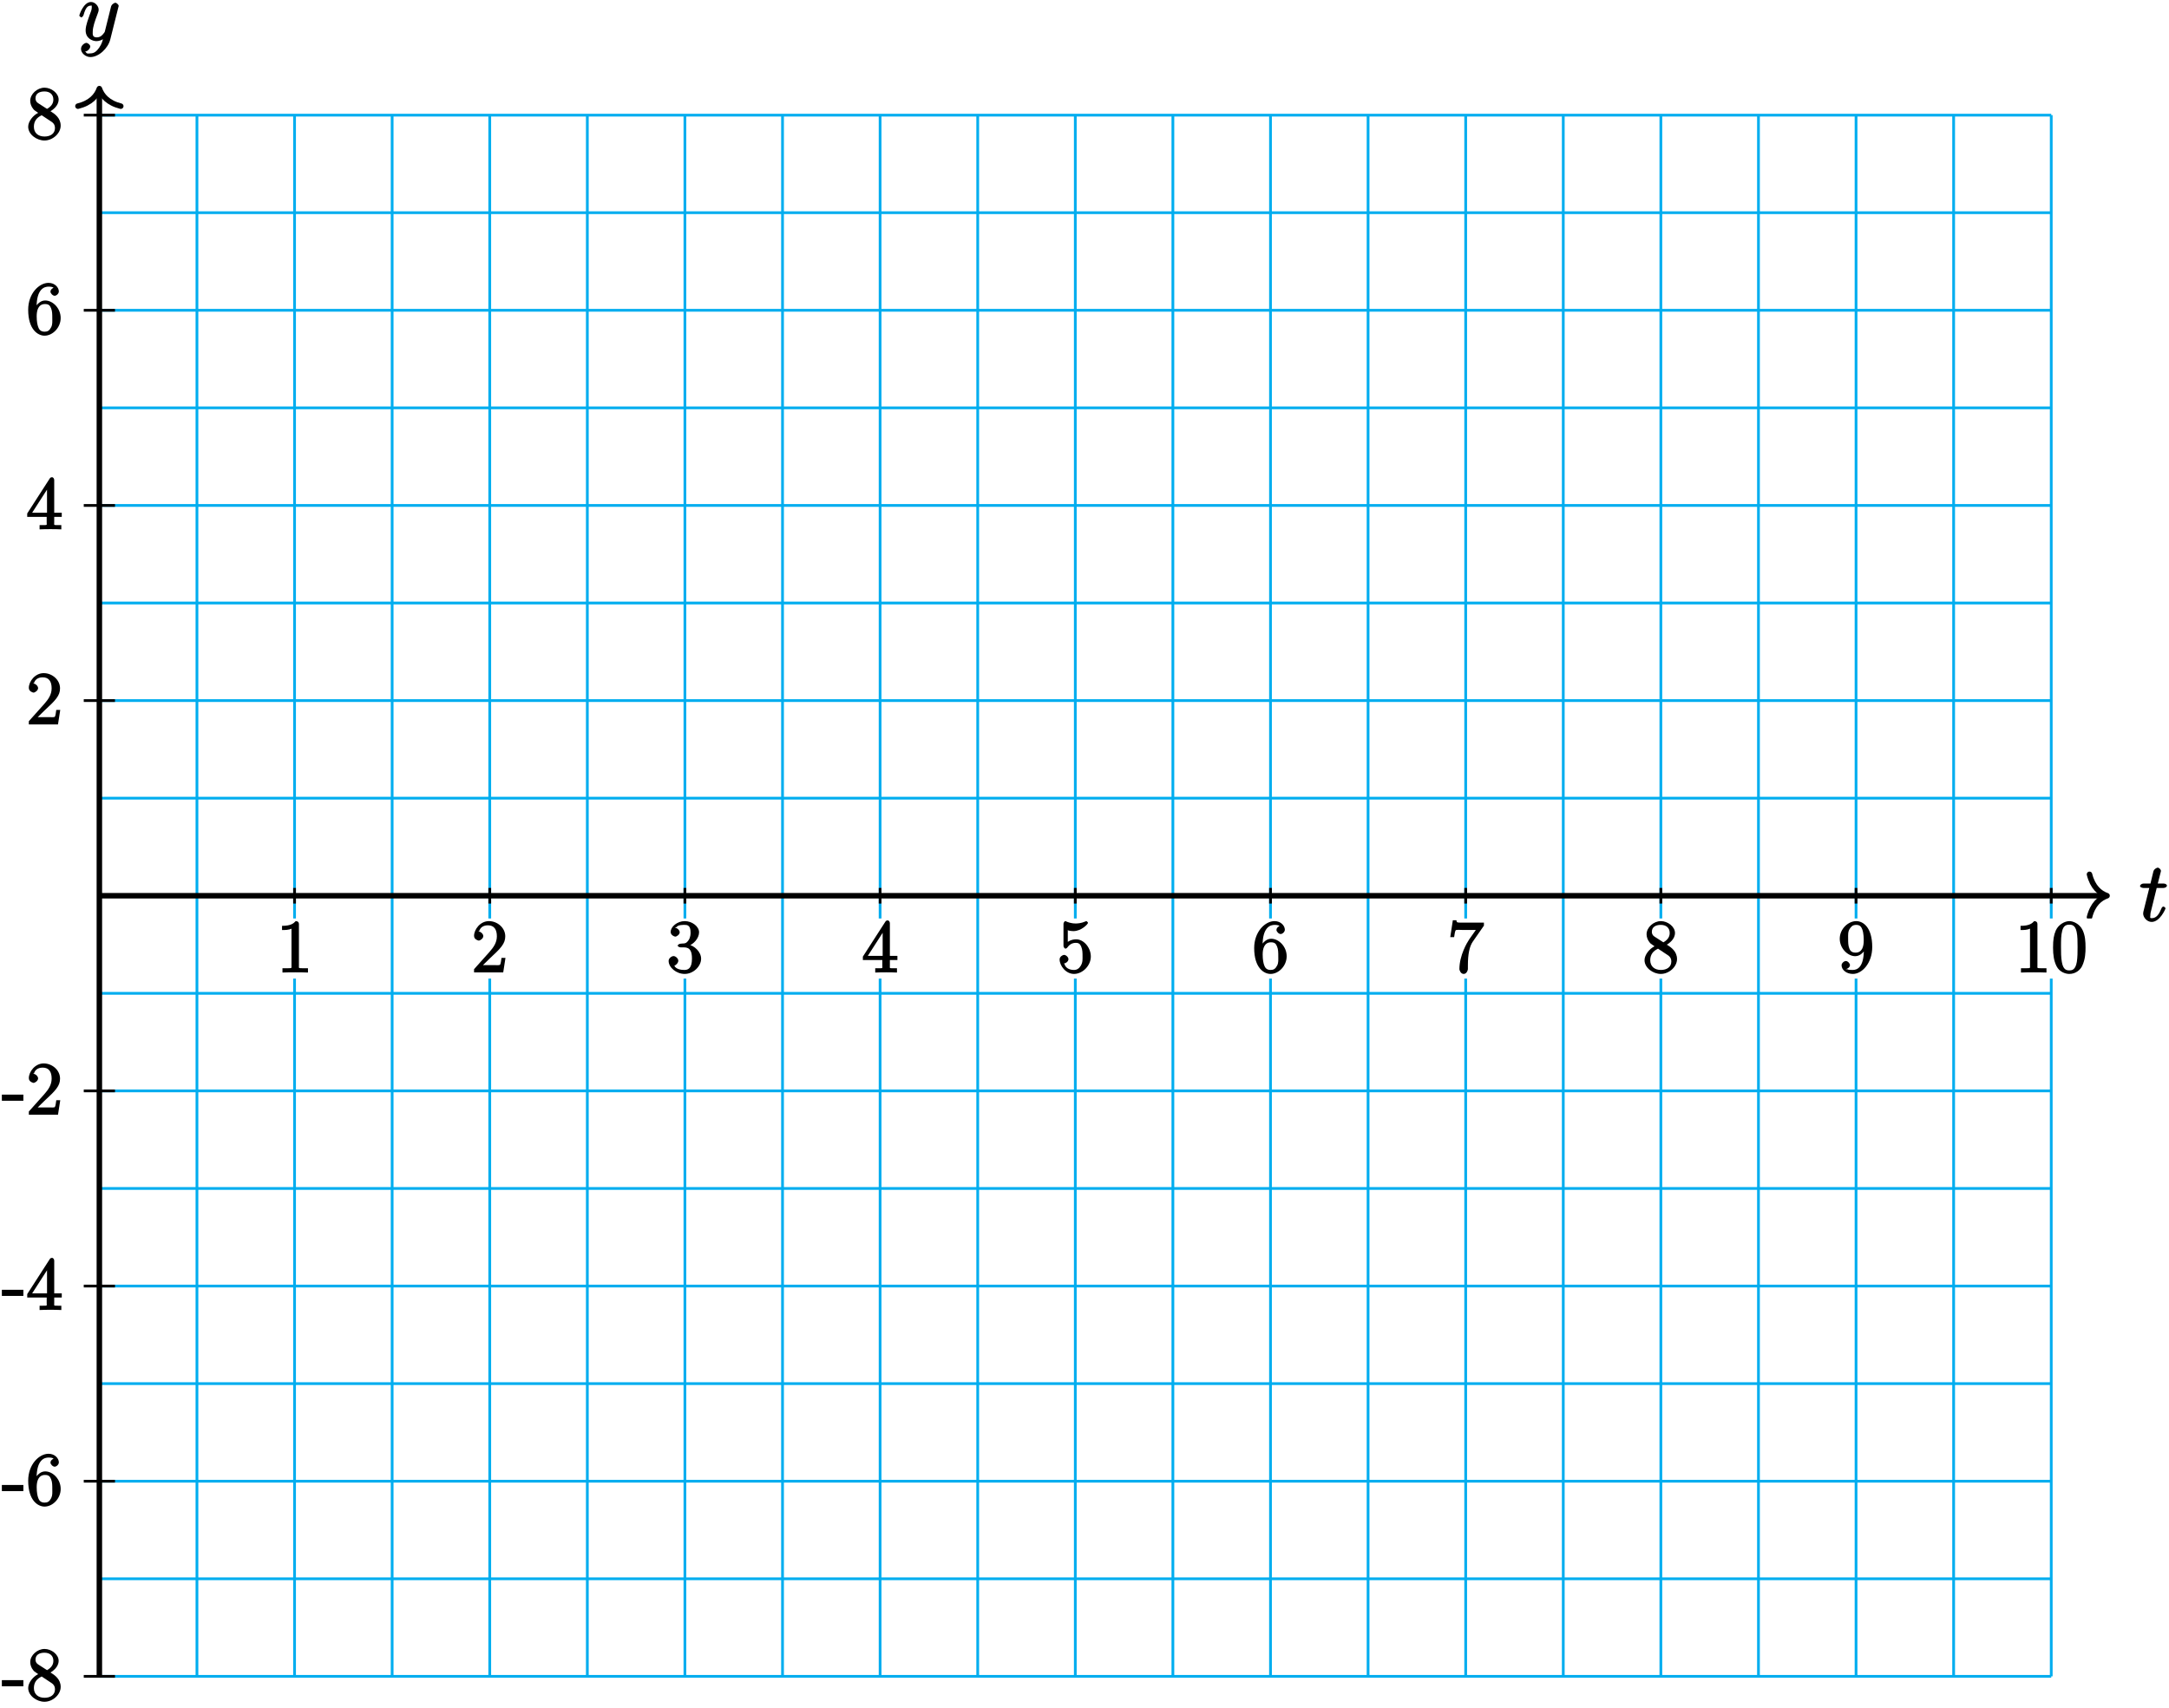
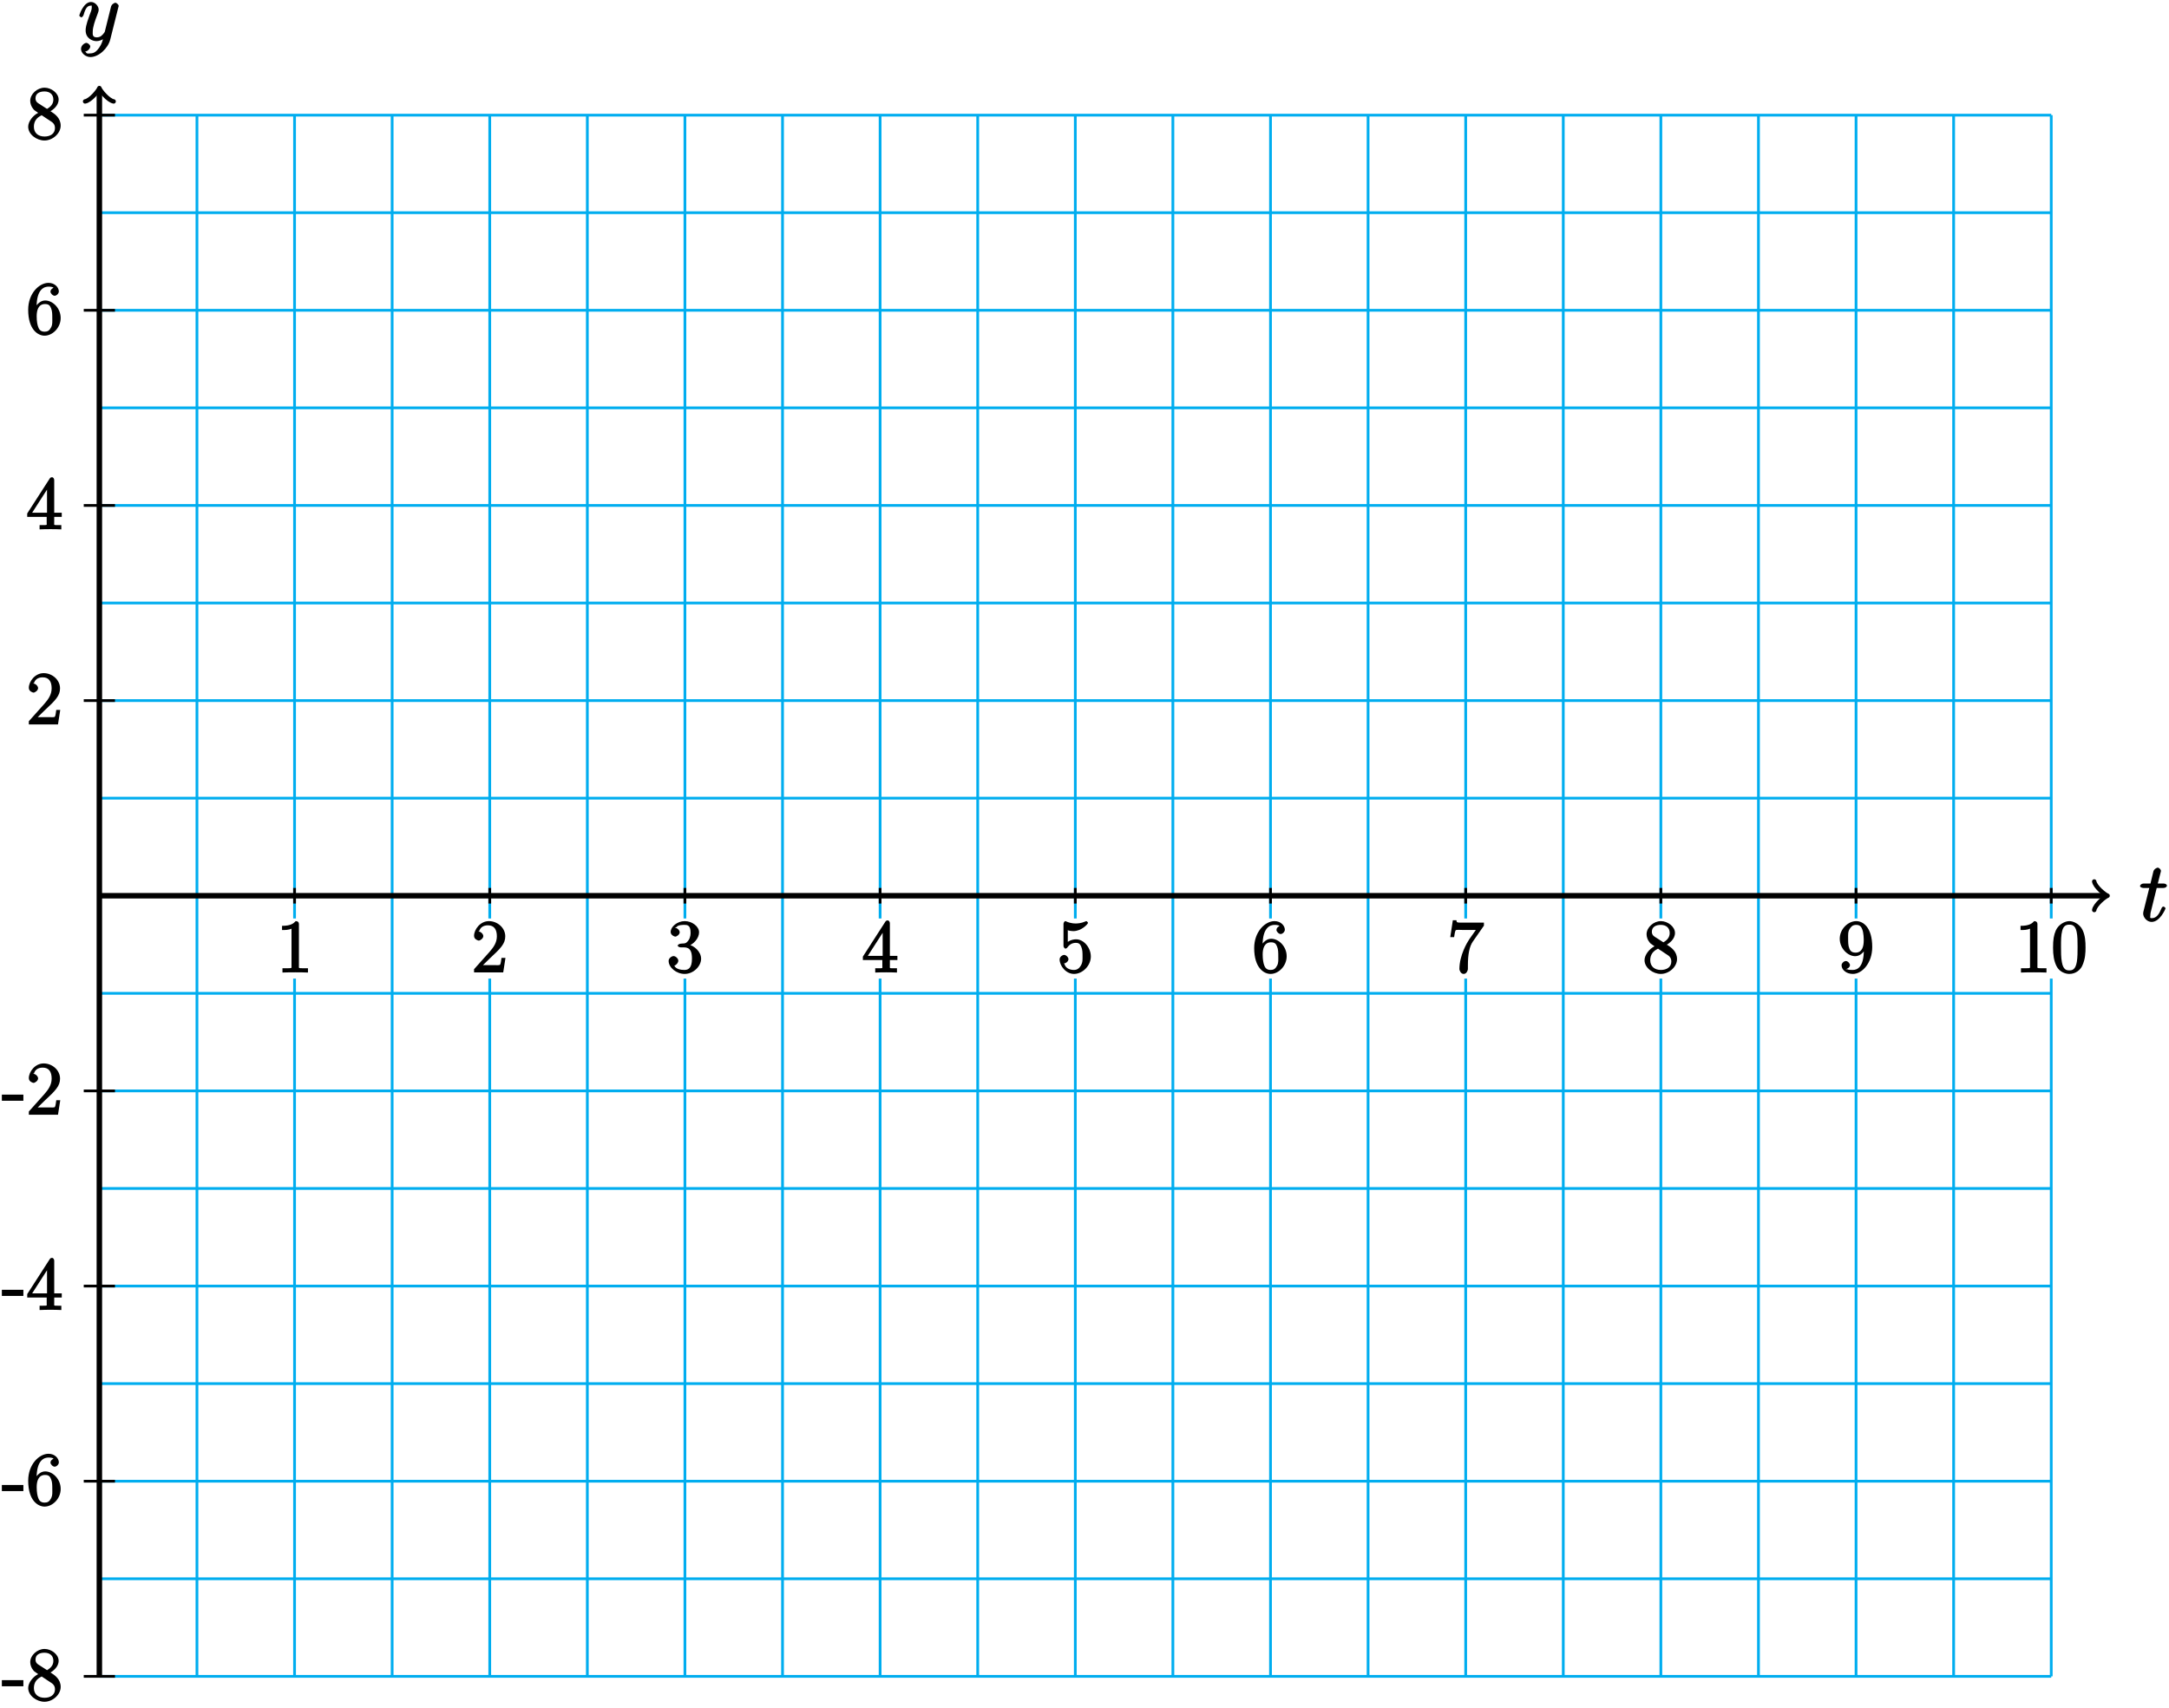
<svg xmlns="http://www.w3.org/2000/svg" xmlns:xlink="http://www.w3.org/1999/xlink" width="315pt" height="248pt" viewBox="0 0 315 248" version="1.1">
  <defs>
    <g>
      <symbol overflow="visible" id="glyph0-0">
        <path style="stroke:none;" d="" />
      </symbol>
      <symbol overflow="visible" id="glyph0-1">
        <path style="stroke:none;" d="M 2.406 -4.812 L 3.5 -4.812 C 3.734 -4.812 4 -4.953 4 -5.156 C 4 -5.297 3.781 -5.453 3.531 -5.453 L 2.672 -5.453 L 3.078 -7.047 C 3.125 -7.203 3.125 -7.234 3.125 -7.312 C 3.125 -7.5 2.828 -7.766 2.672 -7.766 C 2.562 -7.766 2.125 -7.578 2.031 -7.203 L 1.609 -5.453 L 0.609 -5.453 C 0.375 -5.453 0.094 -5.297 0.094 -5.062 C 0.094 -4.953 0.344 -4.812 0.578 -4.812 L 1.438 -4.812 L 0.688 -1.797 C 0.578 -1.375 0.547 -1.25 0.547 -1.094 C 0.547 -0.531 1.109 0.125 1.781 0.125 C 2.984 0.125 3.797 -1.766 3.797 -1.859 C 3.797 -1.922 3.578 -2.109 3.516 -2.109 C 3.484 -2.109 3.328 -2.062 3.297 -2.016 C 3.281 -2.016 3.234 -1.891 3.141 -1.703 C 2.891 -1.094 2.516 -0.422 1.812 -0.422 C 1.453 -0.422 1.594 -0.562 1.594 -0.828 C 1.594 -0.844 1.594 -1.062 1.625 -1.203 L 2.516 -4.812 Z M 2.406 -4.812 " />
      </symbol>
      <symbol overflow="visible" id="glyph0-2">
        <path style="stroke:none;" d="M 3.031 1.094 C 2.703 1.547 2.359 1.906 1.766 1.906 C 1.625 1.906 1.203 2.031 1.109 1.703 C 0.906 1.641 0.969 1.641 0.984 1.641 C 1.344 1.641 1.75 1.188 1.75 0.906 C 1.75 0.641 1.359 0.375 1.188 0.375 C 0.984 0.375 0.406 0.688 0.406 1.266 C 0.406 1.875 1.094 2.438 1.766 2.438 C 2.969 2.438 4.328 1.188 4.656 -0.125 L 5.828 -4.797 C 5.844 -4.859 5.875 -4.922 5.875 -5 C 5.875 -5.172 5.562 -5.453 5.391 -5.453 C 5.281 -5.453 4.859 -5.25 4.766 -4.891 L 3.891 -1.375 C 3.828 -1.156 3.875 -1.25 3.781 -1.109 C 3.531 -0.781 3.266 -0.422 2.688 -0.422 C 2.016 -0.422 2.109 -0.922 2.109 -1.25 C 2.109 -1.922 2.438 -2.844 2.766 -3.703 C 2.891 -4.047 2.969 -4.219 2.969 -4.453 C 2.969 -4.953 2.453 -5.562 1.859 -5.562 C 0.766 -5.562 0.156 -3.688 0.156 -3.578 C 0.156 -3.531 0.375 -3.328 0.453 -3.328 C 0.562 -3.328 0.734 -3.531 0.781 -3.688 C 1.062 -4.703 1.359 -5.031 1.828 -5.031 C 1.938 -5.031 1.969 -5.172 1.969 -4.781 C 1.969 -4.469 1.844 -4.125 1.656 -3.672 C 1.078 -2.109 1.078 -1.703 1.078 -1.422 C 1.078 -0.281 2.062 0.125 2.656 0.125 C 3 0.125 3.531 -0.031 3.844 -0.344 L 3.688 -0.516 C 3.516 0.141 3.438 0.5 3.031 1.094 Z M 3.031 1.094 " />
      </symbol>
      <symbol overflow="visible" id="glyph1-0">
        <path style="stroke:none;" d="" />
      </symbol>
      <symbol overflow="visible" id="glyph1-1">
        <path style="stroke:none;" d="M 3.266 -7.047 C 3.266 -7.297 3.094 -7.453 2.797 -7.453 C 2.5 -7.125 2.094 -6.766 0.812 -6.766 L 0.812 -6.156 C 1.234 -6.156 1.766 -6.156 2.188 -6.359 L 2.188 -0.984 C 2.188 -0.594 2.328 -0.609 1.375 -0.609 L 0.875 -0.609 L 0.875 0.016 C 1.328 -0.016 2.375 -0.016 2.734 -0.016 C 3.094 -0.016 4.125 -0.016 4.578 0.016 L 4.578 -0.609 L 4.078 -0.609 C 3.125 -0.609 3.266 -0.594 3.266 -0.984 Z M 3.266 -7.047 " />
      </symbol>
      <symbol overflow="visible" id="glyph1-2">
        <path style="stroke:none;" d="M 4.734 -2.109 L 4.344 -2.109 C 4.297 -1.781 4.25 -1.297 4.141 -1.125 C 4.062 -1.016 3.578 -1.062 3.266 -1.062 L 1.266 -1.062 L 1.391 -0.812 C 1.672 -1.062 2.344 -1.75 2.609 -2 C 4.25 -3.516 4.891 -4.172 4.891 -5.25 C 4.891 -6.484 3.75 -7.453 2.516 -7.453 C 1.266 -7.453 0.359 -6.25 0.359 -5.312 C 0.359 -4.766 1 -4.625 1.031 -4.625 C 1.266 -4.625 1.703 -4.938 1.703 -5.281 C 1.703 -5.578 1.328 -5.938 1.031 -5.938 C 0.938 -5.938 0.922 -5.938 1.109 -6 C 1.25 -6.5 1.672 -6.844 2.375 -6.844 C 3.281 -6.844 3.672 -6.234 3.672 -5.25 C 3.672 -4.328 3.188 -3.641 2.578 -2.953 L 0.359 -0.469 L 0.359 0 L 4.594 0 L 4.922 -2.109 Z M 4.734 -2.109 " />
      </symbol>
      <symbol overflow="visible" id="glyph1-3">
        <path style="stroke:none;" d="M 1.984 -4.172 C 1.797 -4.156 1.578 -4 1.578 -3.891 C 1.578 -3.797 1.812 -3.641 2 -3.641 L 2.5 -3.641 C 3.406 -3.641 3.656 -3.031 3.656 -2 C 3.656 -0.594 3.094 -0.359 2.562 -0.359 C 2.047 -0.359 1.328 -0.469 1.094 -0.984 C 1.188 -0.969 1.672 -1.312 1.672 -1.703 C 1.672 -2.016 1.281 -2.375 0.984 -2.375 C 0.719 -2.375 0.266 -2.078 0.266 -1.672 C 0.266 -0.703 1.406 0.219 2.594 0.219 C 3.875 0.219 4.984 -0.906 4.984 -1.984 C 4.984 -2.984 4.031 -3.906 3 -4.094 L 3 -3.797 C 3.922 -4.062 4.688 -5 4.688 -5.828 C 4.688 -6.688 3.656 -7.453 2.609 -7.453 C 1.531 -7.453 0.562 -6.656 0.562 -5.875 C 0.562 -5.438 1.062 -5.203 1.234 -5.203 C 1.453 -5.203 1.875 -5.516 1.875 -5.828 C 1.875 -6.172 1.453 -6.484 1.219 -6.484 C 1.156 -6.484 1.125 -6.484 1.422 -6.594 C 1.625 -6.938 2.516 -6.906 2.578 -6.906 C 2.922 -6.906 3.453 -6.891 3.453 -5.828 C 3.453 -5.625 3.469 -5.141 3.156 -4.672 C 2.828 -4.203 2.594 -4.203 2.297 -4.203 Z M 1.984 -4.172 " />
      </symbol>
      <symbol overflow="visible" id="glyph1-4">
        <path style="stroke:none;" d="M 4.047 -7.156 C 4.047 -7.359 3.891 -7.562 3.734 -7.562 C 3.656 -7.562 3.484 -7.531 3.406 -7.391 L 0.125 -2.297 L 0.125 -1.797 L 2.953 -1.797 L 2.953 -0.969 C 2.953 -0.578 3.094 -0.609 2.312 -0.609 L 1.922 -0.609 L 1.922 0.016 C 2.344 -0.016 3.203 -0.016 3.5 -0.016 C 3.797 -0.016 4.656 -0.016 5.078 0.016 L 5.078 -0.609 L 4.688 -0.609 C 3.922 -0.609 4.047 -0.578 4.047 -0.969 L 4.047 -1.797 L 5.141 -1.797 L 5.141 -2.406 L 4.047 -2.406 Z M 3 -6.312 L 3 -2.406 L 0.844 -2.406 L 3.297 -6.219 Z M 3 -6.312 " />
      </symbol>
      <symbol overflow="visible" id="glyph1-5">
        <path style="stroke:none;" d="M 1.375 -6.172 C 1.844 -6.016 2.219 -6 2.344 -6 C 3.547 -6 4.484 -7.047 4.484 -7.203 C 4.484 -7.25 4.312 -7.453 4.234 -7.453 C 4.219 -7.453 4.203 -7.453 4.109 -7.406 C 3.5 -7.141 2.984 -7.109 2.703 -7.109 C 1.984 -7.109 1.484 -7.328 1.281 -7.422 C 1.203 -7.453 1.188 -7.453 1.172 -7.453 C 1.094 -7.453 0.922 -7.234 0.922 -7.062 L 0.922 -3.859 C 0.922 -3.672 1.094 -3.453 1.219 -3.453 C 1.266 -3.453 1.406 -3.516 1.5 -3.641 C 1.812 -4.078 2.203 -4.297 2.734 -4.297 C 3.312 -4.297 3.406 -3.922 3.5 -3.734 C 3.688 -3.312 3.688 -2.781 3.688 -2.375 C 3.688 -1.969 3.734 -1.469 3.438 -0.984 C 3.203 -0.594 2.906 -0.359 2.438 -0.359 C 1.719 -0.359 1.188 -0.703 1.062 -1.234 C 0.875 -1.312 0.953 -1.297 1 -1.297 C 1.188 -1.297 1.641 -1.562 1.641 -1.922 C 1.641 -2.234 1.266 -2.547 1 -2.547 C 0.812 -2.547 0.359 -2.297 0.359 -1.891 C 0.359 -0.969 1.266 0.219 2.453 0.219 C 3.672 0.219 4.891 -0.953 4.891 -2.312 C 4.891 -3.594 3.875 -4.812 2.75 -4.812 C 2.125 -4.812 1.531 -4.5 1.25 -4.203 L 1.547 -4.094 L 1.547 -6.109 Z M 1.375 -6.172 " />
      </symbol>
      <symbol overflow="visible" id="glyph1-6">
        <path style="stroke:none;" d="M 1.484 -3.891 C 1.484 -6.625 2.641 -6.906 3.234 -6.906 C 3.625 -6.906 3.875 -6.828 3.922 -6.766 C 4.078 -6.766 3.5 -6.609 3.5 -6.172 C 3.5 -5.938 3.828 -5.578 4.109 -5.578 C 4.375 -5.578 4.719 -5.891 4.719 -6.203 C 4.719 -6.766 4.156 -7.453 3.219 -7.453 C 1.859 -7.453 0.266 -5.922 0.266 -3.547 C 0.266 -0.594 1.734 0.219 2.641 0.219 C 3.828 0.219 4.984 -0.953 4.984 -2.344 C 4.984 -3.781 3.828 -4.891 2.75 -4.891 C 1.781 -4.891 1.266 -3.906 1.156 -3.609 L 1.484 -3.609 Z M 2.641 -0.359 C 1.969 -0.359 1.812 -0.812 1.719 -1.047 C 1.609 -1.328 1.5 -1.859 1.5 -2.609 C 1.5 -3.453 1.734 -4.375 2.703 -4.375 C 3.297 -4.375 3.438 -4.125 3.594 -3.75 C 3.766 -3.359 3.766 -2.828 3.766 -2.359 C 3.766 -1.812 3.812 -1.438 3.609 -1.016 C 3.344 -0.5 3.078 -0.359 2.641 -0.359 Z M 2.641 -0.359 " />
      </symbol>
      <symbol overflow="visible" id="glyph1-7">
        <path style="stroke:none;" d="M 5.281 -6.844 L 5.281 -7.234 L 2.516 -7.234 C 1.219 -7.234 1.359 -7.219 1.281 -7.578 L 0.766 -7.578 L 0.391 -5.125 L 0.953 -5.125 C 1.016 -5.469 1.062 -6.031 1.203 -6.141 C 1.297 -6.219 1.984 -6.172 2.125 -6.172 L 4.109 -6.172 L 3.141 -4.797 C 2.859 -4.375 1.719 -2.5 1.719 -0.469 C 1.719 -0.359 1.891 0.219 2.344 0.219 C 2.781 0.219 2.953 -0.344 2.953 -0.484 L 2.953 -1.016 C 2.953 -2.625 3.172 -3.766 3.672 -4.484 L 5.281 -6.797 Z M 5.281 -6.844 " />
      </symbol>
      <symbol overflow="visible" id="glyph1-8">
        <path style="stroke:none;" d="M 3.328 -3.922 C 3.859 -4.219 4.688 -4.828 4.688 -5.734 C 4.688 -6.656 3.625 -7.453 2.641 -7.453 C 1.578 -7.453 0.562 -6.531 0.562 -5.547 C 0.562 -5.172 0.703 -4.703 1.016 -4.344 C 1.125 -4.203 1.141 -4.188 1.719 -3.797 C 0.984 -3.438 0.266 -2.562 0.266 -1.781 C 0.266 -0.641 1.531 0.219 2.625 0.219 C 3.828 0.219 4.984 -0.812 4.984 -1.938 C 4.984 -3.031 4.172 -3.625 3.516 -4.031 Z M 1.859 -5.109 C 1.719 -5.203 1.328 -5.375 1.328 -5.906 C 1.328 -6.609 1.906 -6.906 2.625 -6.906 C 3.406 -6.906 3.922 -6.484 3.922 -5.719 C 3.922 -5.062 3.484 -4.641 3 -4.375 Z M 2.125 -3.516 L 3.422 -2.656 C 3.703 -2.469 4.156 -2.25 4.156 -1.594 C 4.156 -0.781 3.5 -0.359 2.641 -0.359 C 1.719 -0.359 1.094 -0.875 1.094 -1.781 C 1.094 -2.609 1.547 -3.141 2.219 -3.438 Z M 2.125 -3.516 " />
      </symbol>
      <symbol overflow="visible" id="glyph1-9">
        <path style="stroke:none;" d="M 3.766 -3.281 C 3.766 -0.75 2.812 -0.359 2.156 -0.359 C 1.906 -0.359 1.453 -0.359 1.375 -0.469 L 1.125 -0.469 C 1.203 -0.453 1.75 -0.672 1.75 -1.062 C 1.75 -1.297 1.438 -1.656 1.156 -1.656 C 0.875 -1.656 0.531 -1.328 0.531 -1.047 C 0.531 -0.375 1.234 0.219 2.172 0.219 C 3.516 0.219 4.984 -1.359 4.984 -3.688 C 4.984 -6.594 3.625 -7.453 2.672 -7.453 C 1.484 -7.453 0.266 -6.312 0.266 -4.891 C 0.266 -3.484 1.438 -2.359 2.516 -2.359 C 3.312 -2.359 3.891 -3.094 4.109 -3.641 L 3.766 -3.641 Z M 2.562 -2.875 C 1.891 -2.875 1.75 -3.266 1.656 -3.484 C 1.484 -3.891 1.484 -4.406 1.484 -4.891 C 1.484 -5.484 1.438 -5.906 1.719 -6.344 C 1.922 -6.625 2.094 -6.906 2.672 -6.906 C 3.281 -6.906 3.422 -6.516 3.531 -6.266 C 3.75 -5.734 3.75 -4.828 3.75 -4.656 C 3.75 -3.75 3.516 -2.875 2.562 -2.875 Z M 2.562 -2.875 " />
      </symbol>
      <symbol overflow="visible" id="glyph1-10">
        <path style="stroke:none;" d="M 4.984 -3.594 C 4.984 -4.484 4.938 -5.359 4.547 -6.172 C 4.109 -7.078 3.172 -7.453 2.641 -7.453 C 2.016 -7.453 1.078 -7 0.672 -6.109 C 0.375 -5.422 0.266 -4.766 0.266 -3.594 C 0.266 -2.547 0.391 -1.656 0.781 -0.891 C 1.188 -0.078 2.062 0.219 2.625 0.219 C 3.562 0.219 4.219 -0.375 4.484 -0.922 C 4.969 -1.922 4.984 -2.969 4.984 -3.594 Z M 2.625 -0.297 C 2.281 -0.297 1.75 -0.328 1.547 -1.5 C 1.422 -2.156 1.422 -2.969 1.422 -3.719 C 1.422 -4.609 1.422 -5.406 1.594 -6.047 C 1.781 -6.766 2.156 -6.938 2.625 -6.938 C 3.031 -6.938 3.484 -6.844 3.688 -5.922 C 3.828 -5.312 3.828 -4.453 3.828 -3.719 C 3.828 -3 3.828 -2.188 3.719 -1.531 C 3.516 -0.344 3 -0.297 2.625 -0.297 Z M 2.625 -0.297 " />
      </symbol>
      <symbol overflow="visible" id="glyph1-11">
        <path style="stroke:none;" d="M 3.078 -2.188 L 3.078 -2.922 L -0.047 -2.922 L -0.047 -2.031 L 3.078 -2.031 Z M 3.078 -2.188 " />
      </symbol>
    </g>
  </defs>
  <g id="surface1">
    <path style="fill:none;stroke-width:0.399;stroke-linecap:butt;stroke-linejoin:miter;stroke:rgb(0%,67.839%,93.729%);stroke-opacity:1;stroke-miterlimit:10;" d="M -0 -113.386 L 283.468 -113.386 M -0 -99.214 L 283.468 -99.214 M -0 -85.042 L 283.468 -85.042 M -0 -70.867 L 283.468 -70.867 M -0 -56.695 L 283.468 -56.695 M -0 -42.519 L 283.468 -42.519 M -0 -28.347 L 283.468 -28.347 M -0 -14.175 L 283.468 -14.175 M -0 0.001 L 283.468 0.001 M -0 14.172 L 283.468 14.172 M -0 28.348 L 283.468 28.348 M -0 42.52 L 283.468 42.52 M -0 56.692 L 283.468 56.692 M -0 70.868 L 283.468 70.868 M -0 85.04 L 283.468 85.04 M -0 99.215 L 283.468 99.215 M -0 113.383 L 283.468 113.383 M -0 -113.386 L -0 113.387 M 14.172 -113.386 L 14.172 113.387 M 28.347 -113.386 L 28.347 113.387 M 42.519 -113.386 L 42.519 113.387 M 56.695 -113.386 L 56.695 113.387 M 70.867 -113.386 L 70.867 113.387 M 85.039 -113.386 L 85.039 113.387 M 99.215 -113.386 L 99.215 113.387 M 113.386 -113.386 L 113.386 113.387 M 127.562 -113.386 L 127.562 113.387 M 141.734 -113.386 L 141.734 113.387 M 155.906 -113.386 L 155.906 113.387 M 170.082 -113.386 L 170.082 113.387 M 184.254 -113.386 L 184.254 113.387 M 198.429 -113.386 L 198.429 113.387 M 212.601 -113.386 L 212.601 113.387 M 226.773 -113.386 L 226.773 113.387 M 240.949 -113.386 L 240.949 113.387 M 255.121 -113.386 L 255.121 113.387 M 269.293 -113.386 L 269.293 113.387 M 283.468 -113.386 L 283.468 113.387 " transform="matrix(1,0,0,-1,14.43,130.11)" />
-     <path style="fill:none;stroke-width:0.797;stroke-linecap:butt;stroke-linejoin:miter;stroke:rgb(0%,0%,0%);stroke-opacity:1;stroke-miterlimit:10;" d="M -0 0.001 L 291.175 0.001 " transform="matrix(1,0,0,-1,14.43,130.11)" />
-     <path style="fill:none;stroke-width:0.797;stroke-linecap:round;stroke-linejoin:round;stroke:rgb(0%,0%,0%);stroke-opacity:1;stroke-miterlimit:10;" d="M -2.551 3.11 C -2.086 1.243 -1.047 0.364 0 0.001 C -1.047 -0.363 -2.086 -1.245 -2.551 -3.113 " transform="matrix(1,0,0,-1,306.0037,130.11)" />
+     <path style="fill:none;stroke-width:0.797;stroke-linecap:butt;stroke-linejoin:miter;stroke:rgb(0%,0%,0%);stroke-opacity:1;stroke-miterlimit:10;" d="M -0 0.001 L 291.265 0.001 " transform="matrix(1,0,0,-1,14.43,130.11)" />
+     <path style="fill:none;stroke-width:0.638;stroke-linecap:round;stroke-linejoin:round;stroke:rgb(0%,0%,0%);stroke-opacity:1;stroke-miterlimit:10;" d="M -1.554 2.071 C -1.425 1.294 0 0.13 0.387 0.001 C 0 -0.128 -1.425 -1.296 -1.554 -2.074 " transform="matrix(1,0,0,-1,305.6948,130.11)" />
    <g style="fill:rgb(0%,0%,0%);fill-opacity:1;">
      <use xlink:href="#glyph0-1" x="310.7" y="133.79" />
    </g>
-     <path style="fill:none;stroke-width:0.797;stroke-linecap:butt;stroke-linejoin:miter;stroke:rgb(0%,0%,0%);stroke-opacity:1;stroke-miterlimit:10;" d="M -0 -113.386 L -0 116.84 " transform="matrix(1,0,0,-1,14.43,130.11)" />
-     <path style="fill:none;stroke-width:0.797;stroke-linecap:round;stroke-linejoin:round;stroke:rgb(0%,0%,0%);stroke-opacity:1;stroke-miterlimit:10;" d="M -2.549 3.11 C -2.084 1.242 -1.045 0.364 -0.002 0 C -1.045 -0.363 -2.084 -1.246 -2.549 -3.109 " transform="matrix(0,-1,-1,0,14.43,12.86922)" />
+     <path style="fill:none;stroke-width:0.797;stroke-linecap:butt;stroke-linejoin:miter;stroke:rgb(0%,0%,0%);stroke-opacity:1;stroke-miterlimit:10;" d="M -0 -113.386 L -0 116.93 " transform="matrix(1,0,0,-1,14.43,130.11)" />
+     <path style="fill:none;stroke-width:0.638;stroke-linecap:round;stroke-linejoin:round;stroke:rgb(0%,0%,0%);stroke-opacity:1;stroke-miterlimit:10;" d="M -1.552 2.071 C -1.423 1.293 -0.002 0.129 0.389 0 C -0.002 -0.129 -1.423 -1.297 -1.552 -2.074 " transform="matrix(0,-1,-1,0,14.43,13.17808)" />
    <g style="fill:rgb(0%,0%,0%);fill-opacity:1;">
      <use xlink:href="#glyph0-2" x="11.36" y="5.85" />
    </g>
    <path style="fill:none;stroke-width:0.399;stroke-linecap:butt;stroke-linejoin:miter;stroke:rgb(0%,0%,0%);stroke-opacity:1;stroke-miterlimit:10;" d="M 28.347 1.133 L 28.347 -1.132 " transform="matrix(1,0,0,-1,14.43,130.11)" />
    <path style=" stroke:none;fill-rule:nonzero;fill:rgb(100%,100%,100%);fill-opacity:1;" d="M 46.309 133.414 L 39.246 133.414 L 39.246 142.145 L 46.309 142.145 Z M 46.309 133.414 " />
    <g style="fill:rgb(0%,0%,0%);fill-opacity:1;">
      <use xlink:href="#glyph1-1" x="40.147" y="141.249" />
    </g>
    <path style="fill:none;stroke-width:0.399;stroke-linecap:butt;stroke-linejoin:miter;stroke:rgb(0%,0%,0%);stroke-opacity:1;stroke-miterlimit:10;" d="M 56.695 1.133 L 56.695 -1.132 " transform="matrix(1,0,0,-1,14.43,130.11)" />
    <path style=" stroke:none;fill-rule:nonzero;fill:rgb(100%,100%,100%);fill-opacity:1;" d="M 74.652 133.414 L 67.594 133.414 L 67.594 142.145 L 74.652 142.145 Z M 74.652 133.414 " />
    <g style="fill:rgb(0%,0%,0%);fill-opacity:1;">
      <use xlink:href="#glyph1-2" x="68.487" y="141.249" />
    </g>
    <path style="fill:none;stroke-width:0.399;stroke-linecap:butt;stroke-linejoin:miter;stroke:rgb(0%,0%,0%);stroke-opacity:1;stroke-miterlimit:10;" d="M 85.039 1.133 L 85.039 -1.132 " transform="matrix(1,0,0,-1,14.43,130.11)" />
    <path style=" stroke:none;fill-rule:nonzero;fill:rgb(100%,100%,100%);fill-opacity:1;" d="M 103 133.414 L 95.941 133.414 L 95.941 142.145 L 103 142.145 Z M 103 133.414 " />
    <g style="fill:rgb(0%,0%,0%);fill-opacity:1;">
      <use xlink:href="#glyph1-3" x="96.837" y="141.249" />
    </g>
    <path style="fill:none;stroke-width:0.399;stroke-linecap:butt;stroke-linejoin:miter;stroke:rgb(0%,0%,0%);stroke-opacity:1;stroke-miterlimit:10;" d="M 113.386 1.133 L 113.386 -1.132 " transform="matrix(1,0,0,-1,14.43,130.11)" />
    <path style=" stroke:none;fill-rule:nonzero;fill:rgb(100%,100%,100%);fill-opacity:1;" d="M 131.348 133.414 L 124.285 133.414 L 124.285 142.145 L 131.348 142.145 Z M 131.348 133.414 " />
    <g style="fill:rgb(0%,0%,0%);fill-opacity:1;">
      <use xlink:href="#glyph1-4" x="125.187" y="141.249" />
    </g>
    <path style="fill:none;stroke-width:0.399;stroke-linecap:butt;stroke-linejoin:miter;stroke:rgb(0%,0%,0%);stroke-opacity:1;stroke-miterlimit:10;" d="M 141.734 1.133 L 141.734 -1.132 " transform="matrix(1,0,0,-1,14.43,130.11)" />
    <path style=" stroke:none;fill-rule:nonzero;fill:rgb(100%,100%,100%);fill-opacity:1;" d="M 159.695 133.414 L 152.633 133.414 L 152.633 142.145 L 159.695 142.145 Z M 159.695 133.414 " />
    <g style="fill:rgb(0%,0%,0%);fill-opacity:1;">
      <use xlink:href="#glyph1-5" x="153.527" y="141.249" />
    </g>
    <path style="fill:none;stroke-width:0.399;stroke-linecap:butt;stroke-linejoin:miter;stroke:rgb(0%,0%,0%);stroke-opacity:1;stroke-miterlimit:10;" d="M 170.082 1.133 L 170.082 -1.132 " transform="matrix(1,0,0,-1,14.43,130.11)" />
    <path style=" stroke:none;fill-rule:nonzero;fill:rgb(100%,100%,100%);fill-opacity:1;" d="M 188.043 133.414 L 180.98 133.414 L 180.98 142.145 L 188.043 142.145 Z M 188.043 133.414 " />
    <g style="fill:rgb(0%,0%,0%);fill-opacity:1;">
      <use xlink:href="#glyph1-6" x="181.877" y="141.249" />
    </g>
    <path style="fill:none;stroke-width:0.399;stroke-linecap:butt;stroke-linejoin:miter;stroke:rgb(0%,0%,0%);stroke-opacity:1;stroke-miterlimit:10;" d="M 198.429 1.133 L 198.429 -1.132 " transform="matrix(1,0,0,-1,14.43,130.11)" />
    <path style=" stroke:none;fill-rule:nonzero;fill:rgb(100%,100%,100%);fill-opacity:1;" d="M 216.387 133.414 L 209.328 133.414 L 209.328 142.145 L 216.387 142.145 Z M 216.387 133.414 " />
    <g style="fill:rgb(0%,0%,0%);fill-opacity:1;">
      <use xlink:href="#glyph1-7" x="210.227" y="141.249" />
    </g>
    <path style="fill:none;stroke-width:0.399;stroke-linecap:butt;stroke-linejoin:miter;stroke:rgb(0%,0%,0%);stroke-opacity:1;stroke-miterlimit:10;" d="M 226.773 1.133 L 226.773 -1.132 " transform="matrix(1,0,0,-1,14.43,130.11)" />
    <path style=" stroke:none;fill-rule:nonzero;fill:rgb(100%,100%,100%);fill-opacity:1;" d="M 244.734 133.414 L 237.676 133.414 L 237.676 142.145 L 244.734 142.145 Z M 244.734 133.414 " />
    <g style="fill:rgb(0%,0%,0%);fill-opacity:1;">
      <use xlink:href="#glyph1-8" x="238.567" y="141.249" />
    </g>
    <path style="fill:none;stroke-width:0.399;stroke-linecap:butt;stroke-linejoin:miter;stroke:rgb(0%,0%,0%);stroke-opacity:1;stroke-miterlimit:10;" d="M 255.121 1.133 L 255.121 -1.132 " transform="matrix(1,0,0,-1,14.43,130.11)" />
    <path style=" stroke:none;fill-rule:nonzero;fill:rgb(100%,100%,100%);fill-opacity:1;" d="M 273.082 133.414 L 266.02 133.414 L 266.02 142.145 L 273.082 142.145 Z M 273.082 133.414 " />
    <g style="fill:rgb(0%,0%,0%);fill-opacity:1;">
      <use xlink:href="#glyph1-9" x="266.917" y="141.249" />
    </g>
    <path style="fill:none;stroke-width:0.399;stroke-linecap:butt;stroke-linejoin:miter;stroke:rgb(0%,0%,0%);stroke-opacity:1;stroke-miterlimit:10;" d="M 283.468 1.133 L 283.468 -1.132 " transform="matrix(1,0,0,-1,14.43,130.11)" />
    <path style=" stroke:none;fill-rule:nonzero;fill:rgb(100%,100%,100%);fill-opacity:1;" d="M 304.062 133.414 L 291.734 133.414 L 291.734 142.145 L 304.062 142.145 Z M 304.062 133.414 " />
    <g style="fill:rgb(0%,0%,0%);fill-opacity:1;">
      <use xlink:href="#glyph1-1" x="292.627" y="141.249" />
      <use xlink:href="#glyph1-10" x="297.895" y="141.249" />
    </g>
    <path style="fill:none;stroke-width:0.399;stroke-linecap:butt;stroke-linejoin:miter;stroke:rgb(0%,0%,0%);stroke-opacity:1;stroke-miterlimit:10;" d="M 2.269 -113.386 L -2.266 -113.386 " transform="matrix(1,0,0,-1,14.43,130.11)" />
    <path style=" stroke:none;fill-rule:nonzero;fill:rgb(100%,100%,100%);fill-opacity:1;" d="M 9.992 239.133 L -0.582 239.133 L -0.582 247.859 L 9.992 247.859 Z M 9.992 239.133 " />
    <g style="fill:rgb(0%,0%,0%);fill-opacity:1;">
      <use xlink:href="#glyph1-11" x="0.317" y="246.969" />
      <use xlink:href="#glyph1-8" x="3.829" y="246.969" />
    </g>
    <path style="fill:none;stroke-width:0.399;stroke-linecap:butt;stroke-linejoin:miter;stroke:rgb(0%,0%,0%);stroke-opacity:1;stroke-miterlimit:10;" d="M 2.269 -85.042 L -2.266 -85.042 " transform="matrix(1,0,0,-1,14.43,130.11)" />
    <path style=" stroke:none;fill-rule:nonzero;fill:rgb(100%,100%,100%);fill-opacity:1;" d="M 9.992 210.785 L -0.582 210.785 L -0.582 219.516 L 9.992 219.516 Z M 9.992 210.785 " />
    <g style="fill:rgb(0%,0%,0%);fill-opacity:1;">
      <use xlink:href="#glyph1-11" x="0.317" y="218.619" />
      <use xlink:href="#glyph1-6" x="3.829" y="218.619" />
    </g>
    <path style="fill:none;stroke-width:0.399;stroke-linecap:butt;stroke-linejoin:miter;stroke:rgb(0%,0%,0%);stroke-opacity:1;stroke-miterlimit:10;" d="M 2.269 -56.695 L -2.266 -56.695 " transform="matrix(1,0,0,-1,14.43,130.11)" />
    <path style=" stroke:none;fill-rule:nonzero;fill:rgb(100%,100%,100%);fill-opacity:1;" d="M 9.992 182.441 L -0.582 182.441 L -0.582 191.168 L 9.992 191.168 Z M 9.992 182.441 " />
    <g style="fill:rgb(0%,0%,0%);fill-opacity:1;">
      <use xlink:href="#glyph1-11" x="0.317" y="190.269" />
      <use xlink:href="#glyph1-4" x="3.829" y="190.269" />
    </g>
    <path style="fill:none;stroke-width:0.399;stroke-linecap:butt;stroke-linejoin:miter;stroke:rgb(0%,0%,0%);stroke-opacity:1;stroke-miterlimit:10;" d="M 2.269 -28.347 L -2.266 -28.347 " transform="matrix(1,0,0,-1,14.43,130.11)" />
    <path style=" stroke:none;fill-rule:nonzero;fill:rgb(100%,100%,100%);fill-opacity:1;" d="M 9.992 154.094 L -0.582 154.094 L -0.582 162.82 L 9.992 162.82 Z M 9.992 154.094 " />
    <g style="fill:rgb(0%,0%,0%);fill-opacity:1;">
      <use xlink:href="#glyph1-11" x="0.317" y="161.919" />
      <use xlink:href="#glyph1-2" x="3.829" y="161.919" />
    </g>
    <path style="fill:none;stroke-width:0.399;stroke-linecap:butt;stroke-linejoin:miter;stroke:rgb(0%,0%,0%);stroke-opacity:1;stroke-miterlimit:10;" d="M 2.269 28.348 L -2.266 28.348 " transform="matrix(1,0,0,-1,14.43,130.11)" />
    <path style=" stroke:none;fill-rule:nonzero;fill:rgb(100%,100%,100%);fill-opacity:1;" d="M 9.992 97.398 L 2.93 97.398 L 2.93 106.125 L 9.992 106.125 Z M 9.992 97.398 " />
    <g style="fill:rgb(0%,0%,0%);fill-opacity:1;">
      <use xlink:href="#glyph1-2" x="3.827" y="105.229" />
    </g>
    <path style="fill:none;stroke-width:0.399;stroke-linecap:butt;stroke-linejoin:miter;stroke:rgb(0%,0%,0%);stroke-opacity:1;stroke-miterlimit:10;" d="M 2.269 56.692 L -2.266 56.692 " transform="matrix(1,0,0,-1,14.43,130.11)" />
    <path style=" stroke:none;fill-rule:nonzero;fill:rgb(100%,100%,100%);fill-opacity:1;" d="M 9.992 69.051 L 2.93 69.051 L 2.93 77.781 L 9.992 77.781 Z M 9.992 69.051 " />
    <g style="fill:rgb(0%,0%,0%);fill-opacity:1;">
      <use xlink:href="#glyph1-4" x="3.827" y="76.879" />
    </g>
    <path style="fill:none;stroke-width:0.399;stroke-linecap:butt;stroke-linejoin:miter;stroke:rgb(0%,0%,0%);stroke-opacity:1;stroke-miterlimit:10;" d="M 2.269 85.04 L -2.266 85.04 " transform="matrix(1,0,0,-1,14.43,130.11)" />
    <path style=" stroke:none;fill-rule:nonzero;fill:rgb(100%,100%,100%);fill-opacity:1;" d="M 9.992 40.707 L 2.93 40.707 L 2.93 49.434 L 9.992 49.434 Z M 9.992 40.707 " />
    <g style="fill:rgb(0%,0%,0%);fill-opacity:1;">
      <use xlink:href="#glyph1-6" x="3.827" y="48.539" />
    </g>
    <path style="fill:none;stroke-width:0.399;stroke-linecap:butt;stroke-linejoin:miter;stroke:rgb(0%,0%,0%);stroke-opacity:1;stroke-miterlimit:10;" d="M 2.269 113.387 L -2.266 113.387 " transform="matrix(1,0,0,-1,14.43,130.11)" />
    <path style=" stroke:none;fill-rule:nonzero;fill:rgb(100%,100%,100%);fill-opacity:1;" d="M 9.992 12.359 L 2.93 12.359 L 2.93 21.086 L 9.992 21.086 Z M 9.992 12.359 " />
    <g style="fill:rgb(0%,0%,0%);fill-opacity:1;">
      <use xlink:href="#glyph1-8" x="3.827" y="20.189" />
    </g>
  </g>
</svg>
